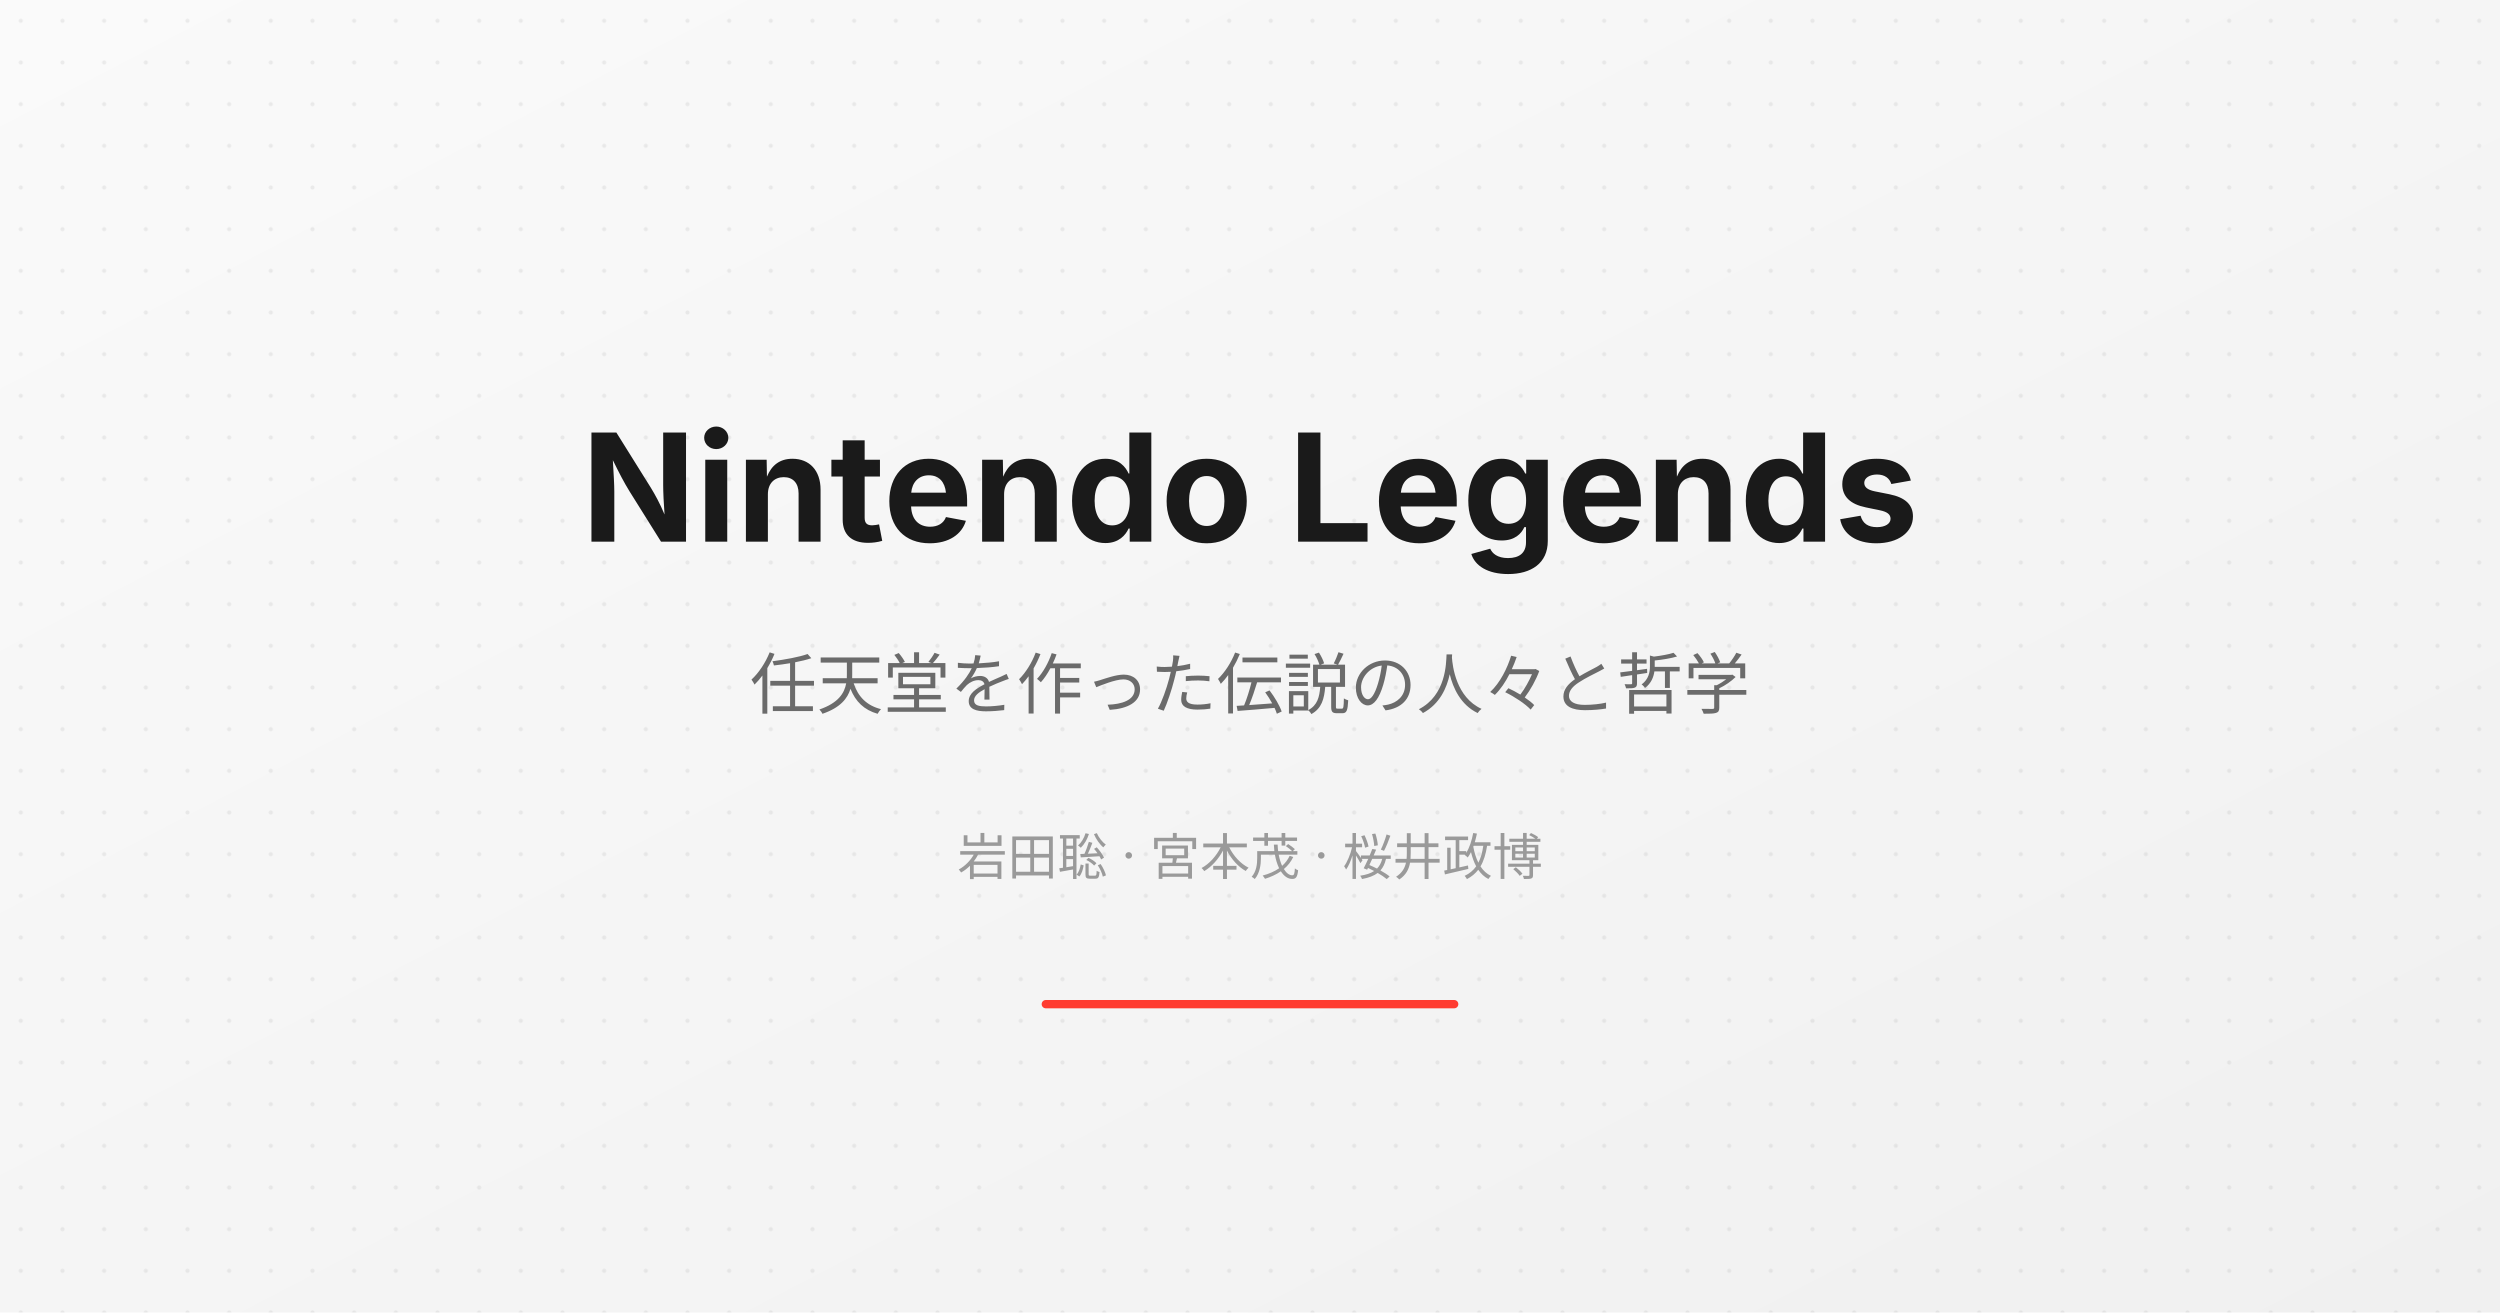
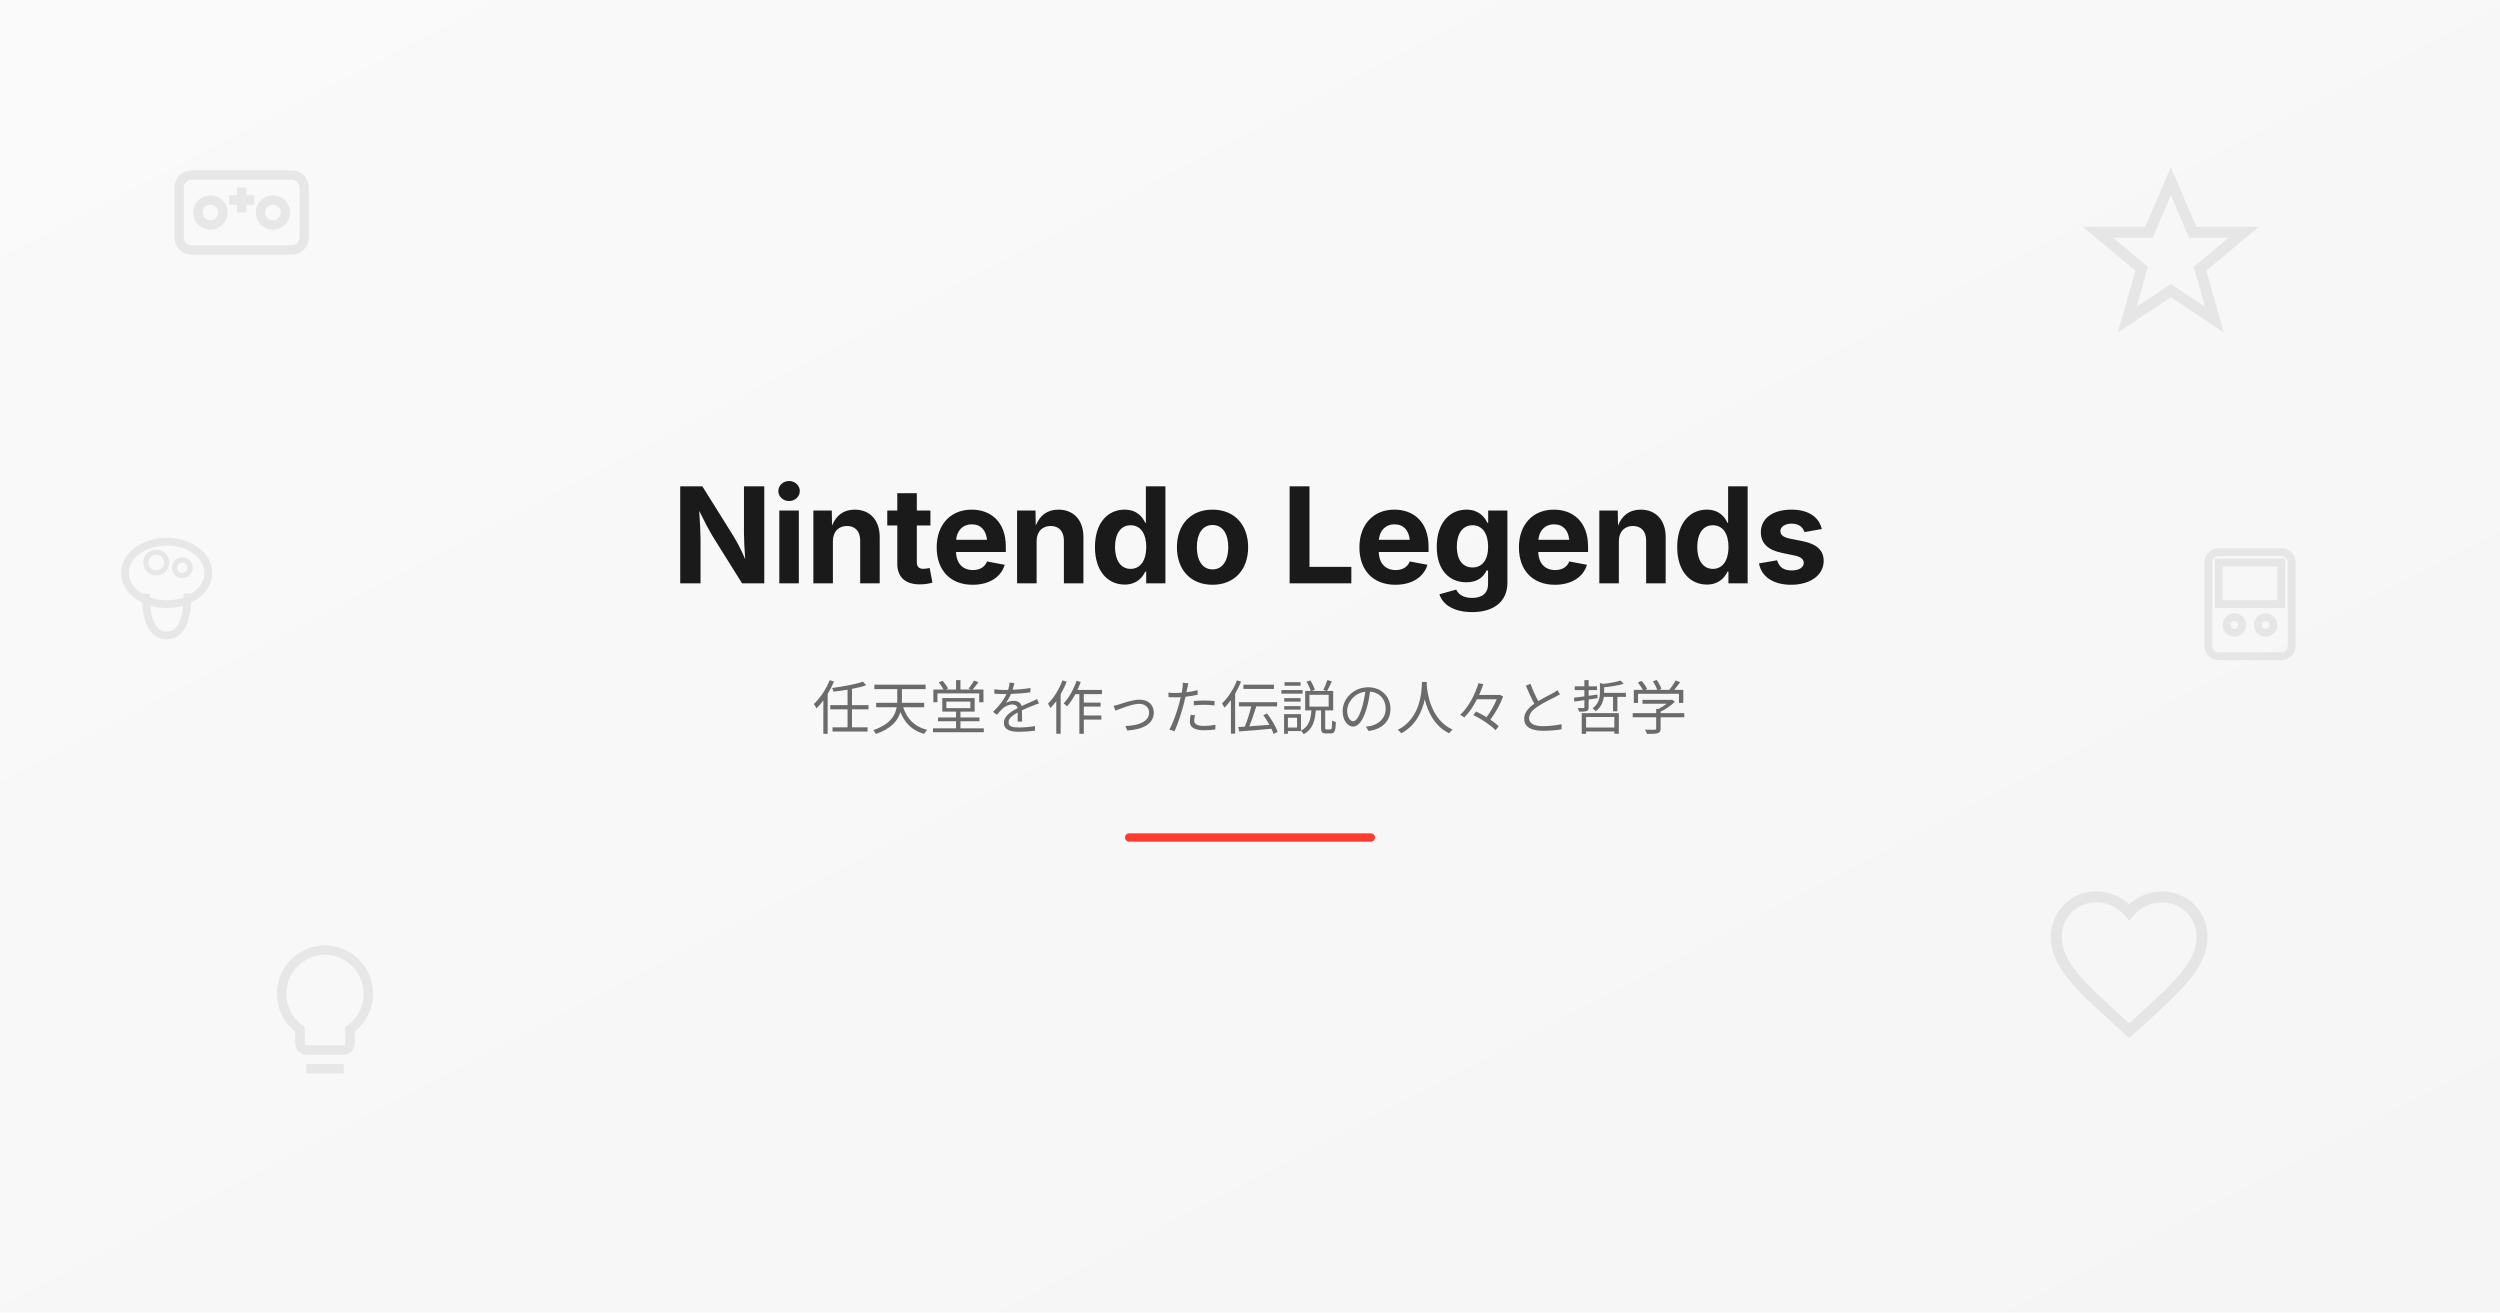
<svg xmlns="http://www.w3.org/2000/svg" width="1200" height="630">
  <defs>
    <linearGradient id="bg" x1="0%" y1="0%" x2="100%" y2="100%">
      <stop offset="0%" style="stop-color:#fafafa" />
-       <stop offset="100%" style="stop-color:#f0f0f0" />
+       <stop offset="100%" style="stop-color:#f5f5f5" />
    </linearGradient>
  </defs>
  <rect width="1200" height="630" fill="url(#bg)" />
-   <pattern id="dots" x="0" y="0" width="20" height="20" patternUnits="userSpaceOnUse">
-     <circle cx="10" cy="10" r="1" fill="rgba(0,0,0,0.06)" />
-   </pattern>
-   <rect width="1200" height="630" fill="url(#dots)" />
-   <text x="600" y="260" text-anchor="middle" font-family="system-ui, -apple-system, sans-serif" font-size="72" font-weight="700" fill="#1a1a1a">
+   <g opacity="0.08">
+     <g transform="translate(80, 60) scale(3)">
+       <rect x="2" y="8" width="20" height="12" rx="2" stroke="#1a1a1a" stroke-width="1.5" fill="none" />
+       <circle cx="7" cy="14" r="2" stroke="#1a1a1a" stroke-width="1.5" fill="none" />
+       <circle cx="17" cy="14" r="2" stroke="#1a1a1a" stroke-width="1.5" fill="none" />
+       <line x1="10" y1="12" x2="14" y2="12" stroke="#1a1a1a" stroke-width="1.5" />
+       <line x1="12" y1="10" x2="12" y2="14" stroke="#1a1a1a" stroke-width="1.5" />
+     </g>
+     <g transform="translate(1000, 80) scale(3.5)">
+       <polygon points="12,2 15,9 22,9 16,14 18,21 12,17 6,21 8,14 2,9 9,9" stroke="#1a1a1a" stroke-width="1.5" fill="none" />
+     </g>
+     <g transform="translate(120, 450) scale(3)">
+       <path d="M12 2a7 7 0 0 0-4 12.7V17a1 1 0 0 0 1 1h6a1 1 0 0 0 1-1v-2.3A7 7 0 0 0 12 2z" stroke="#1a1a1a" stroke-width="1.5" fill="none" />
+       <line x1="9" y1="21" x2="15" y2="21" stroke="#1a1a1a" stroke-width="1.5" />
+     </g>
+     <g transform="translate(980, 420) scale(3.5)">
+       <path d="M12 21.35l-1.45-1.32C5.4 15.36 2 12.28 2 8.5 2 5.42 4.42 3 7.5 3c1.74 0 3.41.81 4.5 2.09C13.09 3.81 14.76 3 16.5 3 19.58 3 22 5.42 22 8.5c0 3.78-3.4 6.86-8.55 11.54L12 21.35z" stroke="#1a1a1a" stroke-width="1.5" fill="none" />
+     </g>
+     <g transform="translate(50, 250) scale(2.5)">
+       <ellipse cx="12" cy="10" rx="8" ry="6" stroke="#1a1a1a" stroke-width="1.5" fill="none" />
+       <path d="M8 14 Q8 22 12 22 Q16 22 16 14" stroke="#1a1a1a" stroke-width="1.5" fill="none" />
+       <circle cx="10" cy="8" r="2" stroke="#1a1a1a" stroke-width="1" fill="none" />
+       <circle cx="15" cy="9" r="1.5" stroke="#1a1a1a" stroke-width="1" fill="none" />
+     </g>
+     <g transform="translate(1050, 260) scale(2.5)">
+       <rect x="4" y="2" width="16" height="20" rx="2" stroke="#1a1a1a" stroke-width="1.5" fill="none" />
+       <rect x="6" y="4" width="12" height="8" stroke="#1a1a1a" stroke-width="1.5" fill="none" />
+       <circle cx="9" cy="16" r="1.5" stroke="#1a1a1a" stroke-width="1.5" fill="none" />
+       <circle cx="15" cy="16" r="1.5" stroke="#1a1a1a" stroke-width="1.5" fill="none" />
+     </g>
+   </g>
+   <text x="600" y="280" text-anchor="middle" font-family="-apple-system, BlinkMacSystemFont, 'Segoe UI', sans-serif" font-size="64" font-weight="700" fill="#1a1a1a" letter-spacing="-1">
    Nintendo Legends
  </text>
-   <text x="600" y="340" text-anchor="middle" font-family="system-ui, -apple-system, sans-serif" font-size="32" fill="#6b6b6b">
+   <text x="600" y="350" text-anchor="middle" font-family="-apple-system, BlinkMacSystemFont, 'Segoe UI', sans-serif" font-size="28" font-weight="500" fill="#6b6b6b">
    任天堂を作った伝説の人々と哲学
  </text>
-   <text x="600" y="420" text-anchor="middle" font-family="system-ui, -apple-system, sans-serif" font-size="24" fill="#9a9a9a">
-     岩田聡 · 宮本茂 · 桜井政博
-   </text>
-   <rect x="500" y="480" width="200" height="4" rx="2" fill="#ff3b30" />
+   <rect x="540" y="400" width="120" height="4" rx="2" fill="#ff3b30" />
</svg>
